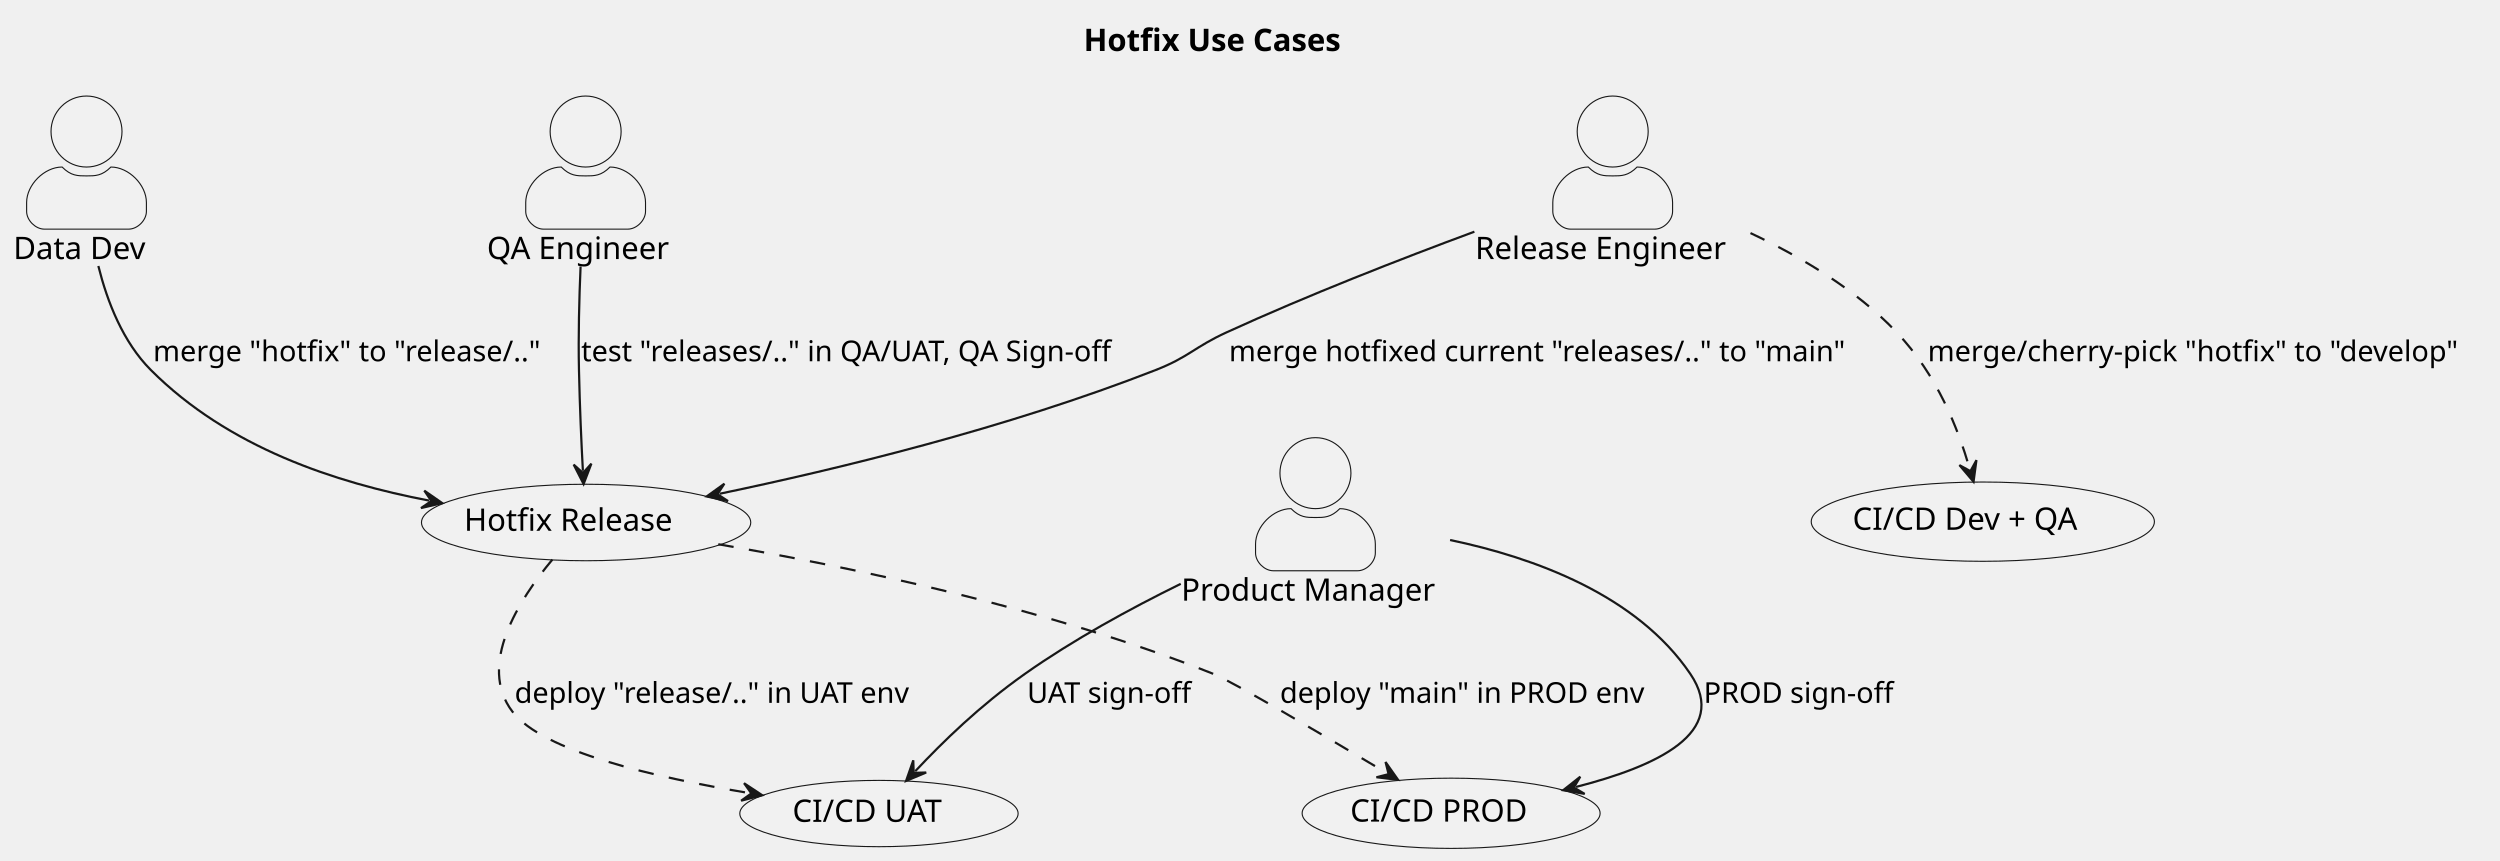
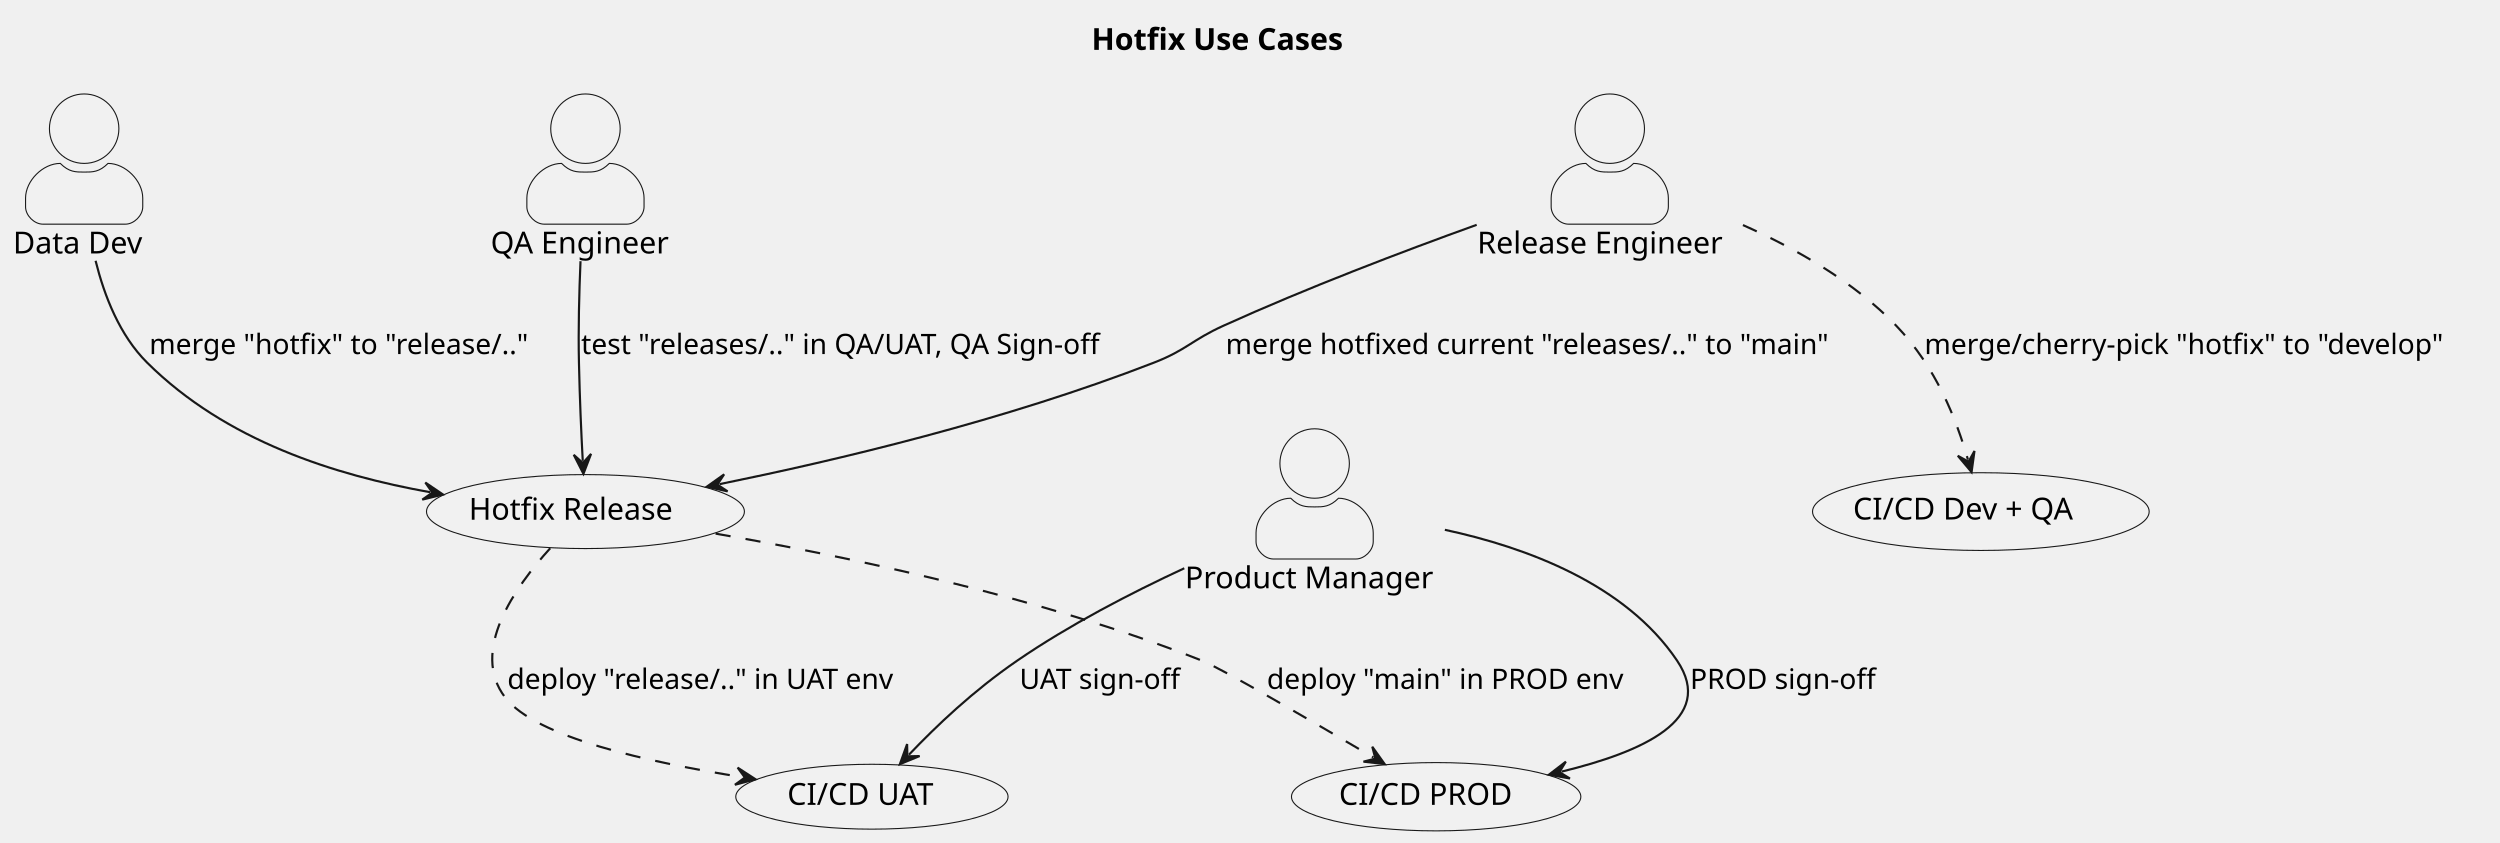
- <svg xmlns="http://www.w3.org/2000/svg" contentStyleType="text/css" height="388px" preserveAspectRatio="none" style="width:1127px;height:388px;background:#FFFFFF;" version="1.1" viewBox="0 0 1127 388" width="1127px" zoomAndPan="magnify">
+ <svg xmlns="http://www.w3.org/2000/svg" contentStyleType="text/css" data-diagram-type="DESCRIPTION" height="388px" preserveAspectRatio="none" style="width:1152px;height:388px;background:#FFFFFF;" version="1.1" viewBox="0 0 1152 388" width="1152px" zoomAndPan="magnify">
  <defs />
  <g>
-     <text fill="#000000" font-family="sans-serif" font-size="14" font-weight="bold" lengthAdjust="spacing" textLength="136" x="488.5" y="22.995">Hotfix Use Cases</text>
+     <text fill="#000000" font-family="sans-serif" font-size="14" font-weight="bold" lengthAdjust="spacing" textLength="132.774" x="502.968" y="22.995">Hotfix Use Cases</text>
    <g id="elem_QA">
-       <ellipse cx="264" cy="59.297" fill="#F1F1F1" rx="16" ry="16" style="stroke:#181818;stroke-width:0.5;" />
-       <path d="M264,79.297 C268,79.297 271,79.297 275,75.297 C283,75.297 291,83.297 291,91.297 L291,95.297 C291,99.297 287,103.297 283,103.297 L245,103.297 C241,103.297 237,99.297 237,95.297 L237,91.297 C237,83.297 245,75.297 253,75.297 C257,79.297 260,79.297 264,79.297 " fill="#F1F1F1" style="stroke:#181818;stroke-width:0.5;" />
-       <text fill="#000000" font-family="sans-serif" font-size="14" lengthAdjust="spacing" textLength="89" x="219.5" y="116.792">QA Engineer</text>
+       <ellipse cx="269.779" cy="59.297" fill="#F1F1F1" rx="16" ry="16" style="stroke:#181818;stroke-width:0.5;" />
+       <path d="M269.779,79.297 C273.779,79.297 276.779,79.297 280.779,75.297 C288.779,75.297 296.779,83.297 296.779,91.297 L296.779,95.297 C296.779,99.297 292.779,103.297 288.779,103.297 L250.779,103.297 C246.779,103.297 242.779,99.297 242.779,95.297 L242.779,91.297 C242.779,83.297 250.779,75.297 258.779,75.297 C262.779,79.297 265.779,79.297 269.779,79.297 " fill="#F1F1F1" style="stroke:#181818;stroke-width:0.5;" />
+       <text fill="#000000" font-family="sans-serif" font-size="14" lengthAdjust="spacing" textLength="87.397" x="226.08" y="116.792">QA Engineer</text>
    </g>
    <g id="elem_Dev">
-       <ellipse cx="39" cy="59.297" fill="#F1F1F1" rx="16" ry="16" style="stroke:#181818;stroke-width:0.5;" />
-       <path d="M39,79.297 C43,79.297 46,79.297 50,75.297 C58,75.297 66,83.297 66,91.297 L66,95.297 C66,99.297 62,103.297 58,103.297 L20,103.297 C16,103.297 12,99.297 12,95.297 L12,91.297 C12,83.297 20,75.297 28,75.297 C32,79.297 35,79.297 39,79.297 " fill="#F1F1F1" style="stroke:#181818;stroke-width:0.5;" />
-       <text fill="#000000" font-family="sans-serif" font-size="14" lengthAdjust="spacing" textLength="66" x="6" y="116.792">Data Dev</text>
+       <ellipse cx="38.778" cy="59.297" fill="#F1F1F1" rx="16" ry="16" style="stroke:#181818;stroke-width:0.5;" />
+       <path d="M38.778,79.297 C42.778,79.297 45.778,79.297 49.778,75.297 C57.778,75.297 65.778,83.297 65.778,91.297 L65.778,95.297 C65.778,99.297 61.778,103.297 57.778,103.297 L19.778,103.297 C15.778,103.297 11.778,99.297 11.778,95.297 L11.778,91.297 C11.778,83.297 19.778,75.297 27.778,75.297 C31.778,79.297 34.778,79.297 38.778,79.297 " fill="#F1F1F1" style="stroke:#181818;stroke-width:0.5;" />
+       <text fill="#000000" font-family="sans-serif" font-size="14" lengthAdjust="spacing" textLength="65.557" x="6" y="116.792">Data Dev</text>
    </g>
    <g id="elem_RE">
-       <ellipse cx="727" cy="59.297" fill="#F1F1F1" rx="16" ry="16" style="stroke:#181818;stroke-width:0.5;" />
-       <path d="M727,79.297 C731,79.297 734,79.297 738,75.297 C746,75.297 754,83.297 754,91.297 L754,95.297 C754,99.297 750,103.297 746,103.297 L708,103.297 C704,103.297 700,99.297 700,95.297 L700,91.297 C700,83.297 708,75.297 716,75.297 C720,79.297 723,79.297 727,79.297 " fill="#F1F1F1" style="stroke:#181818;stroke-width:0.5;" />
-       <text fill="#000000" font-family="sans-serif" font-size="14" lengthAdjust="spacing" textLength="124" x="665" y="116.792">Release Engineer</text>
+       <ellipse cx="741.775" cy="59.297" fill="#F1F1F1" rx="16" ry="16" style="stroke:#181818;stroke-width:0.5;" />
+       <path d="M741.775,79.297 C745.775,79.297 748.775,79.297 752.775,75.297 C760.775,75.297 768.775,83.297 768.775,91.297 L768.775,95.297 C768.775,99.297 764.775,103.297 760.775,103.297 L722.775,103.297 C718.775,103.297 714.775,99.297 714.775,95.297 L714.775,91.297 C714.775,83.297 722.775,75.297 730.775,75.297 C734.775,79.297 737.775,79.297 741.775,79.297 " fill="#F1F1F1" style="stroke:#181818;stroke-width:0.5;" />
+       <text fill="#000000" font-family="sans-serif" font-size="14" lengthAdjust="spacing" textLength="122.131" x="680.71" y="116.792">Release Engineer</text>
    </g>
    <g id="elem_Product">
-       <ellipse cx="593" cy="213.297" fill="#F1F1F1" rx="16" ry="16" style="stroke:#181818;stroke-width:0.5;" />
-       <path d="M593,233.297 C597,233.297 600,233.297 604,229.297 C612,229.297 620,237.297 620,245.297 L620,249.297 C620,253.297 616,257.297 612,257.297 L574,257.297 C570,257.297 566,253.297 566,249.297 L566,245.297 C566,237.297 574,229.297 582,229.297 C586,233.297 589,233.297 593,233.297 " fill="#F1F1F1" style="stroke:#181818;stroke-width:0.5;" />
-       <text fill="#000000" font-family="sans-serif" font-size="14" lengthAdjust="spacing" textLength="121" x="532.5" y="270.792">Product Manager</text>
+       <ellipse cx="605.783" cy="213.587" fill="#F1F1F1" rx="16" ry="16" style="stroke:#181818;stroke-width:0.5;" />
+       <path d="M605.783,233.587 C609.783,233.587 612.783,233.587 616.783,229.587 C624.783,229.587 632.783,237.587 632.783,245.587 L632.783,249.587 C632.783,253.587 628.783,257.587 624.783,257.587 L586.783,257.587 C582.783,257.587 578.783,253.587 578.783,249.587 L578.783,245.587 C578.783,237.587 586.783,229.587 594.783,229.587 C598.783,233.587 601.783,233.587 605.783,233.587 " fill="#F1F1F1" style="stroke:#181818;stroke-width:0.5;" />
+       <text fill="#000000" font-family="sans-serif" font-size="14" lengthAdjust="spacing" textLength="119.526" x="546.02" y="271.082">Product Manager</text>
    </g>
    <g id="elem_DEV_QA">
-       <ellipse cx="893.854" cy="235.168" fill="#F1F1F1" rx="77.354" ry="17.871" style="stroke:#181818;stroke-width:0.5;" />
-       <text fill="#000000" font-family="sans-serif" font-size="14" lengthAdjust="spacing" textLength="112" x="835.133" y="238.842">CI/CD Dev + QA</text>
+       <ellipse cx="912.776" cy="235.74" fill="#F1F1F1" rx="77.566" ry="17.913" style="stroke:#181818;stroke-width:0.5;" />
+       <text fill="#000000" font-family="sans-serif" font-size="14" lengthAdjust="spacing" textLength="112.533" x="853.879" y="239.391">CI/CD Dev + QA</text>
    </g>
    <g id="elem_UAT">
-       <ellipse cx="396.235" cy="366.744" fill="#F1F1F1" rx="62.735" ry="14.947" style="stroke:#181818;stroke-width:0.5;" />
-       <text fill="#000000" font-family="sans-serif" font-size="14" lengthAdjust="spacing" textLength="72" x="357.235" y="370.491">CI/CD UAT</text>
+       <ellipse cx="401.776" cy="367.124" fill="#F1F1F1" rx="62.736" ry="14.947" style="stroke:#181818;stroke-width:0.5;" />
+       <text fill="#000000" font-family="sans-serif" font-size="14" lengthAdjust="spacing" textLength="72.003" x="362.774" y="370.872">CI/CD UAT</text>
    </g>
    <g id="elem_PROD">
-       <ellipse cx="654.168" cy="366.63" fill="#F1F1F1" rx="67.168" ry="15.834" style="stroke:#181818;stroke-width:0.5;" />
-       <text fill="#000000" font-family="sans-serif" font-size="14" lengthAdjust="spacing" textLength="85" x="608.668" y="370.378">CI/CD PROD</text>
+       <ellipse cx="661.782" cy="367.131" fill="#F1F1F1" rx="66.672" ry="15.734" style="stroke:#181818;stroke-width:0.5;" />
+       <text fill="#000000" font-family="sans-serif" font-size="14" lengthAdjust="spacing" textLength="83.597" x="616.984" y="370.879">CI/CD PROD</text>
    </g>
    <g id="elem_hotfix">
-       <ellipse cx="264.22" cy="235.541" fill="#F1F1F1" rx="74.22" ry="17.244" style="stroke:#181818;stroke-width:0.5;" />
-       <text fill="#000000" font-family="sans-serif" font-size="14" lengthAdjust="spacing" textLength="104" x="209.22" y="239.288">Hotfix Release</text>
+       <ellipse cx="269.776" cy="235.736" fill="#F1F1F1" rx="73.246" ry="17.049" style="stroke:#181818;stroke-width:0.5;" />
+       <text fill="#000000" font-family="sans-serif" font-size="14" lengthAdjust="spacing" textLength="101.466" x="216.043" y="239.484">Hotfix Release</text>
    </g>
    <g id="link_Dev_hotfix">
-       <path d="M44.335,119.904 C48.386,136.163 55.504,154.288 68,166.797 C102.973,201.807 151.027,217.554 193.478,225.674 " fill="none" id="Dev-to-hotfix" style="stroke:#181818;stroke-width:1.0;" />
-       <polygon fill="#181818" points="199.371,226.802,191.283,221.182,194.46,225.862,189.78,229.04,199.371,226.802" style="stroke:#181818;stroke-width:1.0;" />
-       <text fill="#000000" font-family="sans-serif" font-size="13" lengthAdjust="spacing" textLength="183" x="69" y="162.864">merge "hotfix" to "release/.."</text>
+       <path d="M44.05,120.167 C48.09,136.457 55.21,154.617 67.78,167.087 C104.12,203.187 154.364,218.97 198.244,226.82 " fill="#FFFFFF" fill-opacity="0" id="Dev-to-hotfix" style="stroke:#181818;stroke-width:1;" />
+       <polygon fill="#181818" points="204.15,227.877,195.995,222.355,199.228,226.996,194.586,230.23,204.15,227.877" style="stroke:#181818;stroke-width:1;" />
+       <text fill="#000000" font-family="sans-serif" font-size="13" lengthAdjust="spacing" textLength="189.128" x="68.78" y="163.154">merge "hotfix" to "release/.."</text>
    </g>
    <g id="link_hotfix_UAT">
-       <path d="M249.019,252.256 C233.943,270.305 215.035,299.895 231,320.797 C244.742,338.789 294.746,350.325 337.718,357.511 " fill="none" id="hotfix-to-UAT" style="stroke:#181818;stroke-width:1.0;stroke-dasharray:7.0,7.0;" />
-       <polygon fill="#181818" points="343.636,358.501,335.419,353.071,338.704,357.676,334.099,360.961,343.636,358.501" style="stroke:#181818;stroke-width:1.0;" />
-       <text fill="#000000" font-family="sans-serif" font-size="13" lengthAdjust="spacing" textLength="189" x="232" y="316.864">deploy "release/.." in UAT env</text>
+       <path d="M253.55,252.627 C237.16,270.607 216.44,300.167 232.78,321.387 C246.89,339.727 298.235,351.144 342.235,358.144 " fill="#FFFFFF" fill-opacity="0" id="hotfix-to-UAT" style="stroke:#181818;stroke-width:1;stroke-dasharray:7.0,7.0;" />
+       <polygon fill="#181818" points="348.16,359.087,339.9,353.723,343.222,358.301,338.643,361.623,348.16,359.087" style="stroke:#181818;stroke-width:1;" />
+       <text fill="#000000" font-family="sans-serif" font-size="13" lengthAdjust="spacing" textLength="194.714" x="233.78" y="317.454">deploy "release/.." in UAT env</text>
    </g>
    <g id="link_QA_hotfix">
-       <path d="M261.725,120.148 C261.093,134.727 260.661,151.534 261,166.797 C261.391,184.388 262.034,198.547 262.764,212.218 " fill="none" id="QA-to-hotfix" style="stroke:#181818;stroke-width:1.0;" />
-       <polygon fill="#181818" points="263.084,218.21,266.598,209.009,262.817,213.217,258.61,209.436,263.084,218.21" style="stroke:#181818;stroke-width:1.0;" />
-       <text fill="#000000" font-family="sans-serif" font-size="13" lengthAdjust="spacing" textLength="254" x="262" y="162.864">test "releases/.." in QA/UAT, QA Sign-off</text>
+       <path d="M267.5,120.357 C266.87,134.967 266.44,151.797 266.78,167.087 C267.17,184.607 267.801,198.655 268.531,212.355 " fill="#FFFFFF" fill-opacity="0" id="QA-to-hotfix" style="stroke:#181818;stroke-width:1;" />
+       <polygon fill="#181818" points="268.85,218.347,272.365,209.147,268.584,213.354,264.377,209.572,268.85,218.347" style="stroke:#181818;stroke-width:1;" />
+       <text fill="#000000" font-family="sans-serif" font-size="13" lengthAdjust="spacing" textLength="259.81" x="267.78" y="163.154">test "releases/.." in QA/UAT, QA Sign-off</text>
    </g>
    <g id="link_Product_UAT">
-       <path d="M532.279,263.192 C509.428,274.427 483.733,288.446 462,303.797 C441.583,318.218 425.18,334.273 412.564,347.68 " fill="none" id="Product-to-UAT" style="stroke:#181818;stroke-width:1.0;" />
-       <polygon fill="#181818" points="408.452,352.05,417.533,348.237,411.878,348.409,411.707,342.754,408.452,352.05" style="stroke:#181818;stroke-width:1.0;" />
-       <text fill="#000000" font-family="sans-serif" font-size="13" lengthAdjust="spacing" textLength="79" x="463" y="316.864">UAT sign-off</text>
+       <path d="M545.72,261.857 C520.99,273.327 492.62,288.027 468.78,304.387 C448.18,318.527 431.629,334.403 418.809,347.793 " fill="#FFFFFF" fill-opacity="0" id="Product-to-UAT" style="stroke:#181818;stroke-width:1;" />
+       <polygon fill="#181818" points="414.66,352.127,423.773,348.392,418.118,348.515,417.995,342.86,414.66,352.127" style="stroke:#181818;stroke-width:1;" />
+       <text fill="#000000" font-family="sans-serif" font-size="13" lengthAdjust="spacing" textLength="79.155" x="469.78" y="317.454">UAT sign-off</text>
    </g>
    <g id="link_RE_hotfix">
-       <path d="M664.657,104.443 C631.161,116.85 589.387,133.145 553,149.797 C538.356,156.499 536,160.934 521,166.797 C453.221,193.288 377.26,211.534 324.43,222.579 " fill="none" id="RE-to-hotfix" style="stroke:#181818;stroke-width:1.0;" />
-       <polygon fill="#181818" points="318.557,223.807,328.185,225.88,323.451,222.784,326.548,218.05,318.557,223.807" style="stroke:#181818;stroke-width:1.0;" />
-       <text fill="#000000" font-family="sans-serif" font-size="13" lengthAdjust="spacing" textLength="292" x="554" y="162.864">merge hotfixed current "releases/.." to "main"</text>
+       <path d="M680.45,103.597 C645.77,116.097 601.86,132.817 563.78,150.087 C549.11,156.747 546.79,161.257 531.78,167.087 C462.81,193.887 385.409,212.119 331.539,223.099 " fill="#FFFFFF" fill-opacity="0" id="RE-to-hotfix" style="stroke:#181818;stroke-width:1;" />
+       <polygon fill="#181818" points="325.66,224.297,335.278,226.419,330.559,223.298,333.68,218.58,325.66,224.297" style="stroke:#181818;stroke-width:1;" />
+       <text fill="#000000" font-family="sans-serif" font-size="13" lengthAdjust="spacing" textLength="300.308" x="564.78" y="163.154">merge hotfixed current "releases/.." to "main"</text>
    </g>
    <g id="link_RE_DEV_QA">
-       <path d="M789.117,105.069 C812.052,115.863 836.847,130.658 855,149.797 C873.346,169.14 882.557,192.894 887.987,211.43 " fill="none" id="RE-to-DEV_QA" style="stroke:#181818;stroke-width:1.0;stroke-dasharray:7.0,7.0;" />
-       <polygon fill="#181818" points="889.674,217.188,890.982,207.426,888.268,212.389,883.305,209.675,889.674,217.188" style="stroke:#181818;stroke-width:1.0;" />
-       <text fill="#000000" font-family="sans-serif" font-size="13" lengthAdjust="spacing" textLength="250" x="869" y="162.864">merge/cherry-pick "hotfix" to "develop"</text>
+       <path d="M803.15,103.707 C827.54,114.557 854.35,129.837 873.78,150.087 C892.26,169.357 901.453,193.193 906.833,211.793 " fill="#FFFFFF" fill-opacity="0" id="RE-to-DEV_QA" style="stroke:#181818;stroke-width:1;stroke-dasharray:7.0,7.0;" />
+       <polygon fill="#181818" points="908.5,217.557,909.842,207.8,907.111,212.754,902.157,210.023,908.5,217.557" style="stroke:#181818;stroke-width:1;" />
+       <text fill="#000000" font-family="sans-serif" font-size="13" lengthAdjust="spacing" textLength="257.931" x="886.78" y="163.154">merge/cherry-pick "hotfix" to "develop"</text>
    </g>
    <g id="link_hotfix_PROD">
-       <path d="M323.801,245.349 C382.163,255.381 472.759,274.174 547,303.797 C555.624,307.238 596.306,331.265 625.119,348.479 " fill="none" id="hotfix-to-PROD" style="stroke:#181818;stroke-width:1.0;stroke-dasharray:7.0,7.0;" />
-       <polygon fill="#181818" points="630.27,351.556,624.595,343.507,625.978,348.992,620.492,350.374,630.27,351.556" style="stroke:#181818;stroke-width:1.0;" />
-       <text fill="#000000" font-family="sans-serif" font-size="13" lengthAdjust="spacing" textLength="173" x="577" y="316.864">deploy "main" in PROD env</text>
+       <path d="M329.75,245.897 C388.29,256.017 479.19,274.897 553.78,304.387 C562.49,307.837 603.831,331.921 632.901,349.051 " fill="#FFFFFF" fill-opacity="0" id="hotfix-to-PROD" style="stroke:#181818;stroke-width:1;stroke-dasharray:7.0,7.0;" />
+       <polygon fill="#181818" points="638.07,352.097,632.347,344.082,633.762,349.558,628.285,350.974,638.07,352.097" style="stroke:#181818;stroke-width:1;" />
+       <text fill="#000000" font-family="sans-serif" font-size="13" lengthAdjust="spacing" textLength="177.626" x="583.78" y="317.454">deploy "main" in PROD env</text>
    </g>
    <g id="link_Product_PROD">
-       <path d="M653.703,243.437 C691.712,251.396 737.902,268.223 762,303.797 C780.006,330.378 746.593,345.493 710.476,354.752 " fill="none" id="Product-to-PROD" style="stroke:#181818;stroke-width:1.0;" />
-       <polygon fill="#181818" points="704.664,356.242,714.375,357.882,709.507,355,712.389,350.132,704.664,356.242" style="stroke:#181818;stroke-width:1.0;" />
-       <text fill="#000000" font-family="sans-serif" font-size="13" lengthAdjust="spacing" textLength="90" x="768" y="316.864">PROD sign-off</text>
+       <path d="M665.79,244.137 C703.36,252.217 749,269.107 772.78,304.387 C791.08,331.547 756.63,346.549 719.57,355.559 " fill="#FFFFFF" fill-opacity="0" id="Product-to-PROD" style="stroke:#181818;stroke-width:1;" />
+       <polygon fill="#181818" points="713.74,356.977,723.43,358.738,718.598,355.796,721.54,350.964,713.74,356.977" style="stroke:#181818;stroke-width:1;" />
+       <text fill="#000000" font-family="sans-serif" font-size="13" lengthAdjust="spacing" textLength="89.921" x="778.78" y="317.454">PROD sign-off</text>
    </g>
  </g>
</svg>
